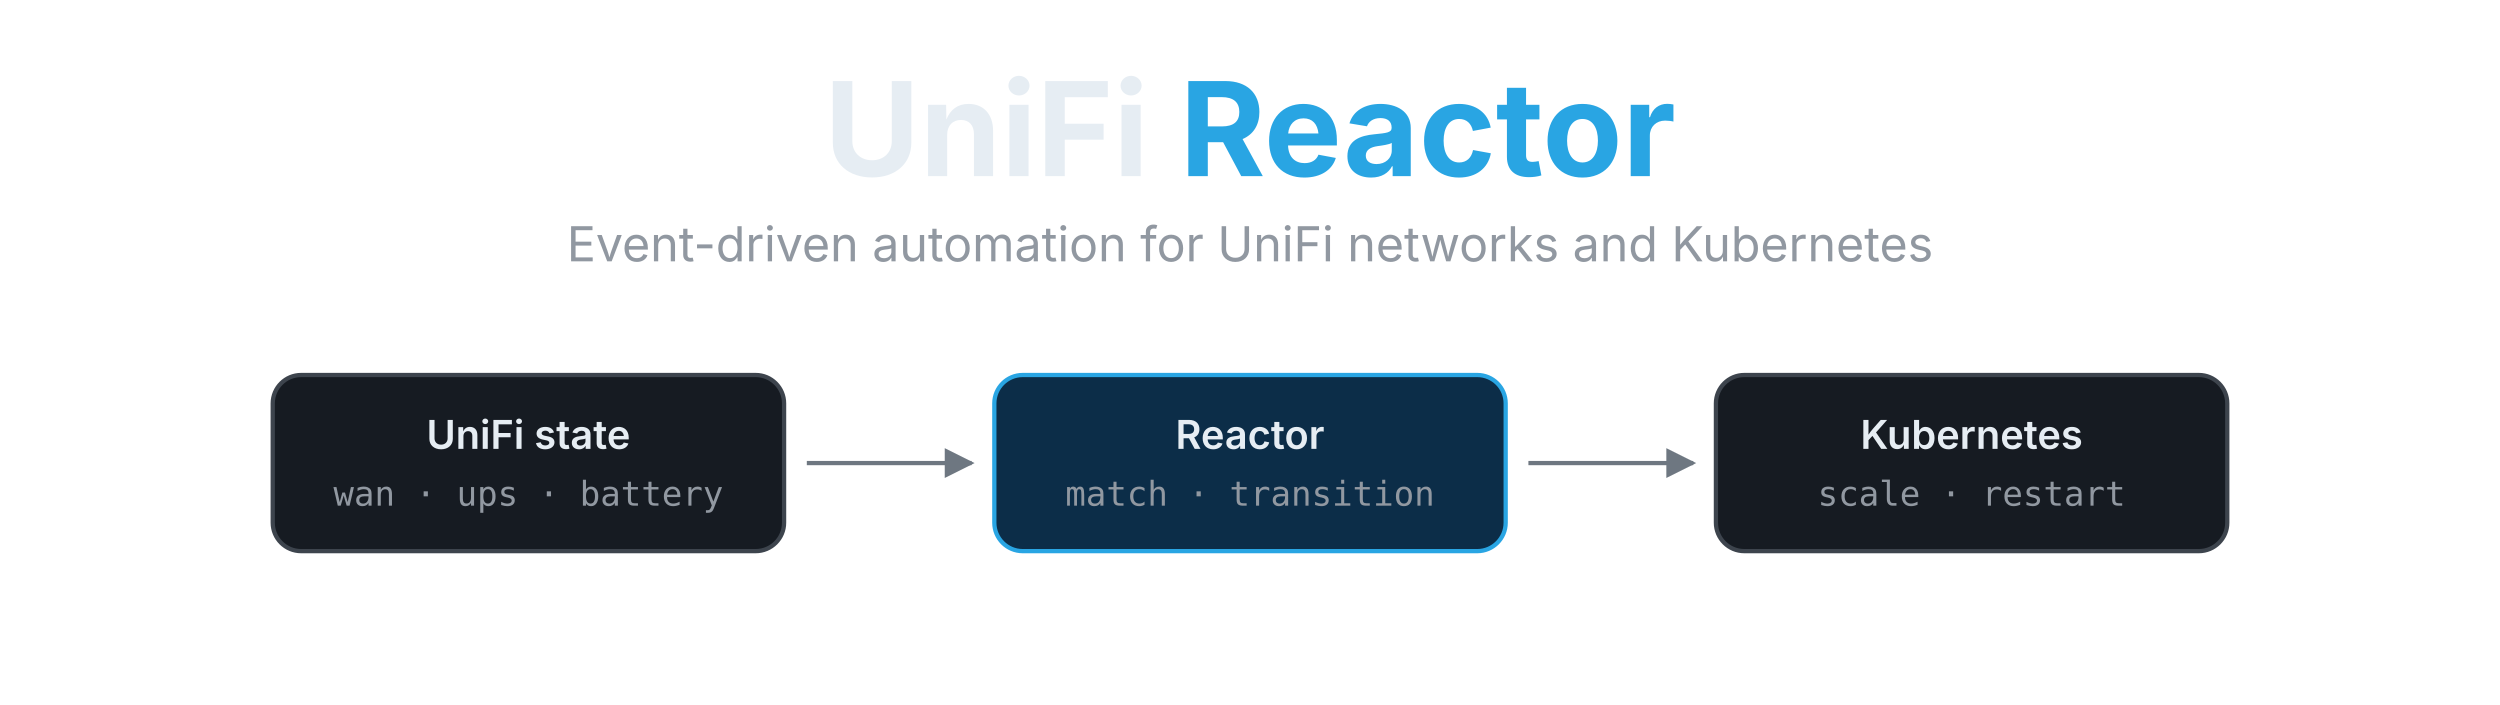
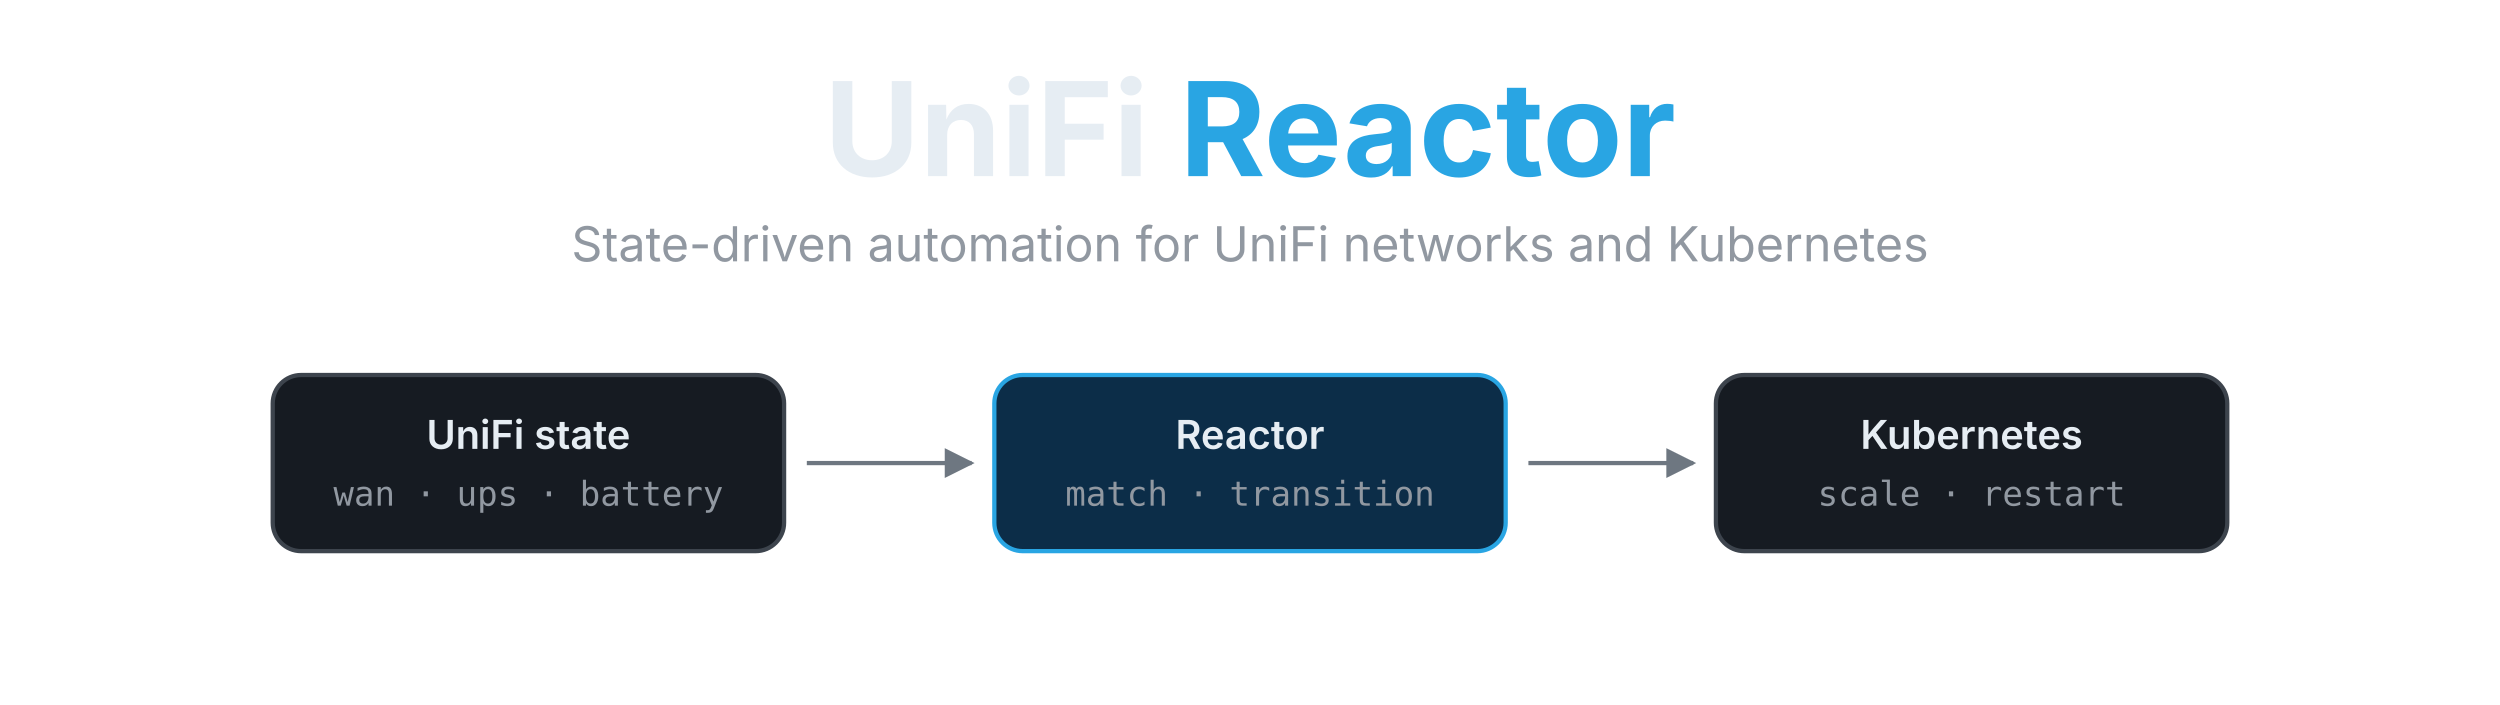
- <svg xmlns="http://www.w3.org/2000/svg" width="880" height="248" viewBox="0 0 880 248" role="img" aria-label="UniFi Reactor — event-driven automation for UniFi networks and Kubernetes. UniFi state flows into Reactor, which acts on Kubernetes.">
+ <svg xmlns="http://www.w3.org/2000/svg" width="880" height="248" viewBox="0 0 880 248" role="img" aria-label="UniFi Reactor — state-driven automation for UniFi networks and Kubernetes. UniFi state flows into Reactor, which acts on Kubernetes.">
  <defs>
    <marker id="arrow" viewBox="0 0 10 10" refX="9" refY="5" markerWidth="7" markerHeight="7" orient="auto-start-reverse">
      <path d="M 0 0 L 10 5 L 0 10 z" fill="#6e7781" />
    </marker>
  </defs>
  <style>
    .title { font: 700 46px ui-sans-serif, -apple-system, BlinkMacSystemFont, "Segoe UI", Inter, Helvetica, Arial, sans-serif; fill: #e6edf3; }
    .tag   { font: 400 17px ui-sans-serif, -apple-system, BlinkMacSystemFont, "Segoe UI", Inter, Helvetica, Arial, sans-serif; fill: #9198a1; }
    .node  { font: 600 14px ui-sans-serif, -apple-system, BlinkMacSystemFont, "Segoe UI", Inter, Helvetica, Arial, sans-serif; fill: #e6edf3; }
    .sub   { font: 400 12px ui-monospace, SFMono-Regular, "SF Mono", Menlo, Consolas, monospace; fill: #9198a1; }
    .box   { fill: #161b22; stroke: #3d444d; stroke-width: 1.5; }
    .boxhi { fill: #0c2d48; stroke: #29a5e3; stroke-width: 1.5; }
    .link  { stroke: #6e7781; stroke-width: 1.5; }
  </style>
  <text class="title" x="440" y="62" text-anchor="middle">UniFi <tspan fill="#29a5e3">Reactor</tspan>
  </text>
-   <text class="tag" x="440" y="92" text-anchor="middle">Event-driven automation for UniFi networks and Kubernetes</text>
+   <text class="tag" x="440" y="92" text-anchor="middle">State-driven automation for UniFi networks and Kubernetes</text>
  <g transform="translate(0,132)">
    <rect class="box" x="96" y="0" width="180" height="62" rx="10" />
    <text class="node" x="186" y="26" text-anchor="middle">UniFi state</text>
    <text class="sub" x="186" y="46" text-anchor="middle">wan · ups · battery</text>
    <line class="link" x1="284" y1="31" x2="342" y2="31" marker-end="url(#arrow)" />
    <rect class="boxhi" x="350" y="0" width="180" height="62" rx="10" />
    <text class="node" x="440" y="26" text-anchor="middle">Reactor</text>
    <text class="sub" x="440" y="46" text-anchor="middle">match · transition</text>
    <line class="link" x1="538" y1="31" x2="596" y2="31" marker-end="url(#arrow)" />
    <rect class="box" x="604" y="0" width="180" height="62" rx="10" />
    <text class="node" x="694" y="26" text-anchor="middle">Kubernetes</text>
    <text class="sub" x="694" y="46" text-anchor="middle">scale · restart</text>
  </g>
</svg>
